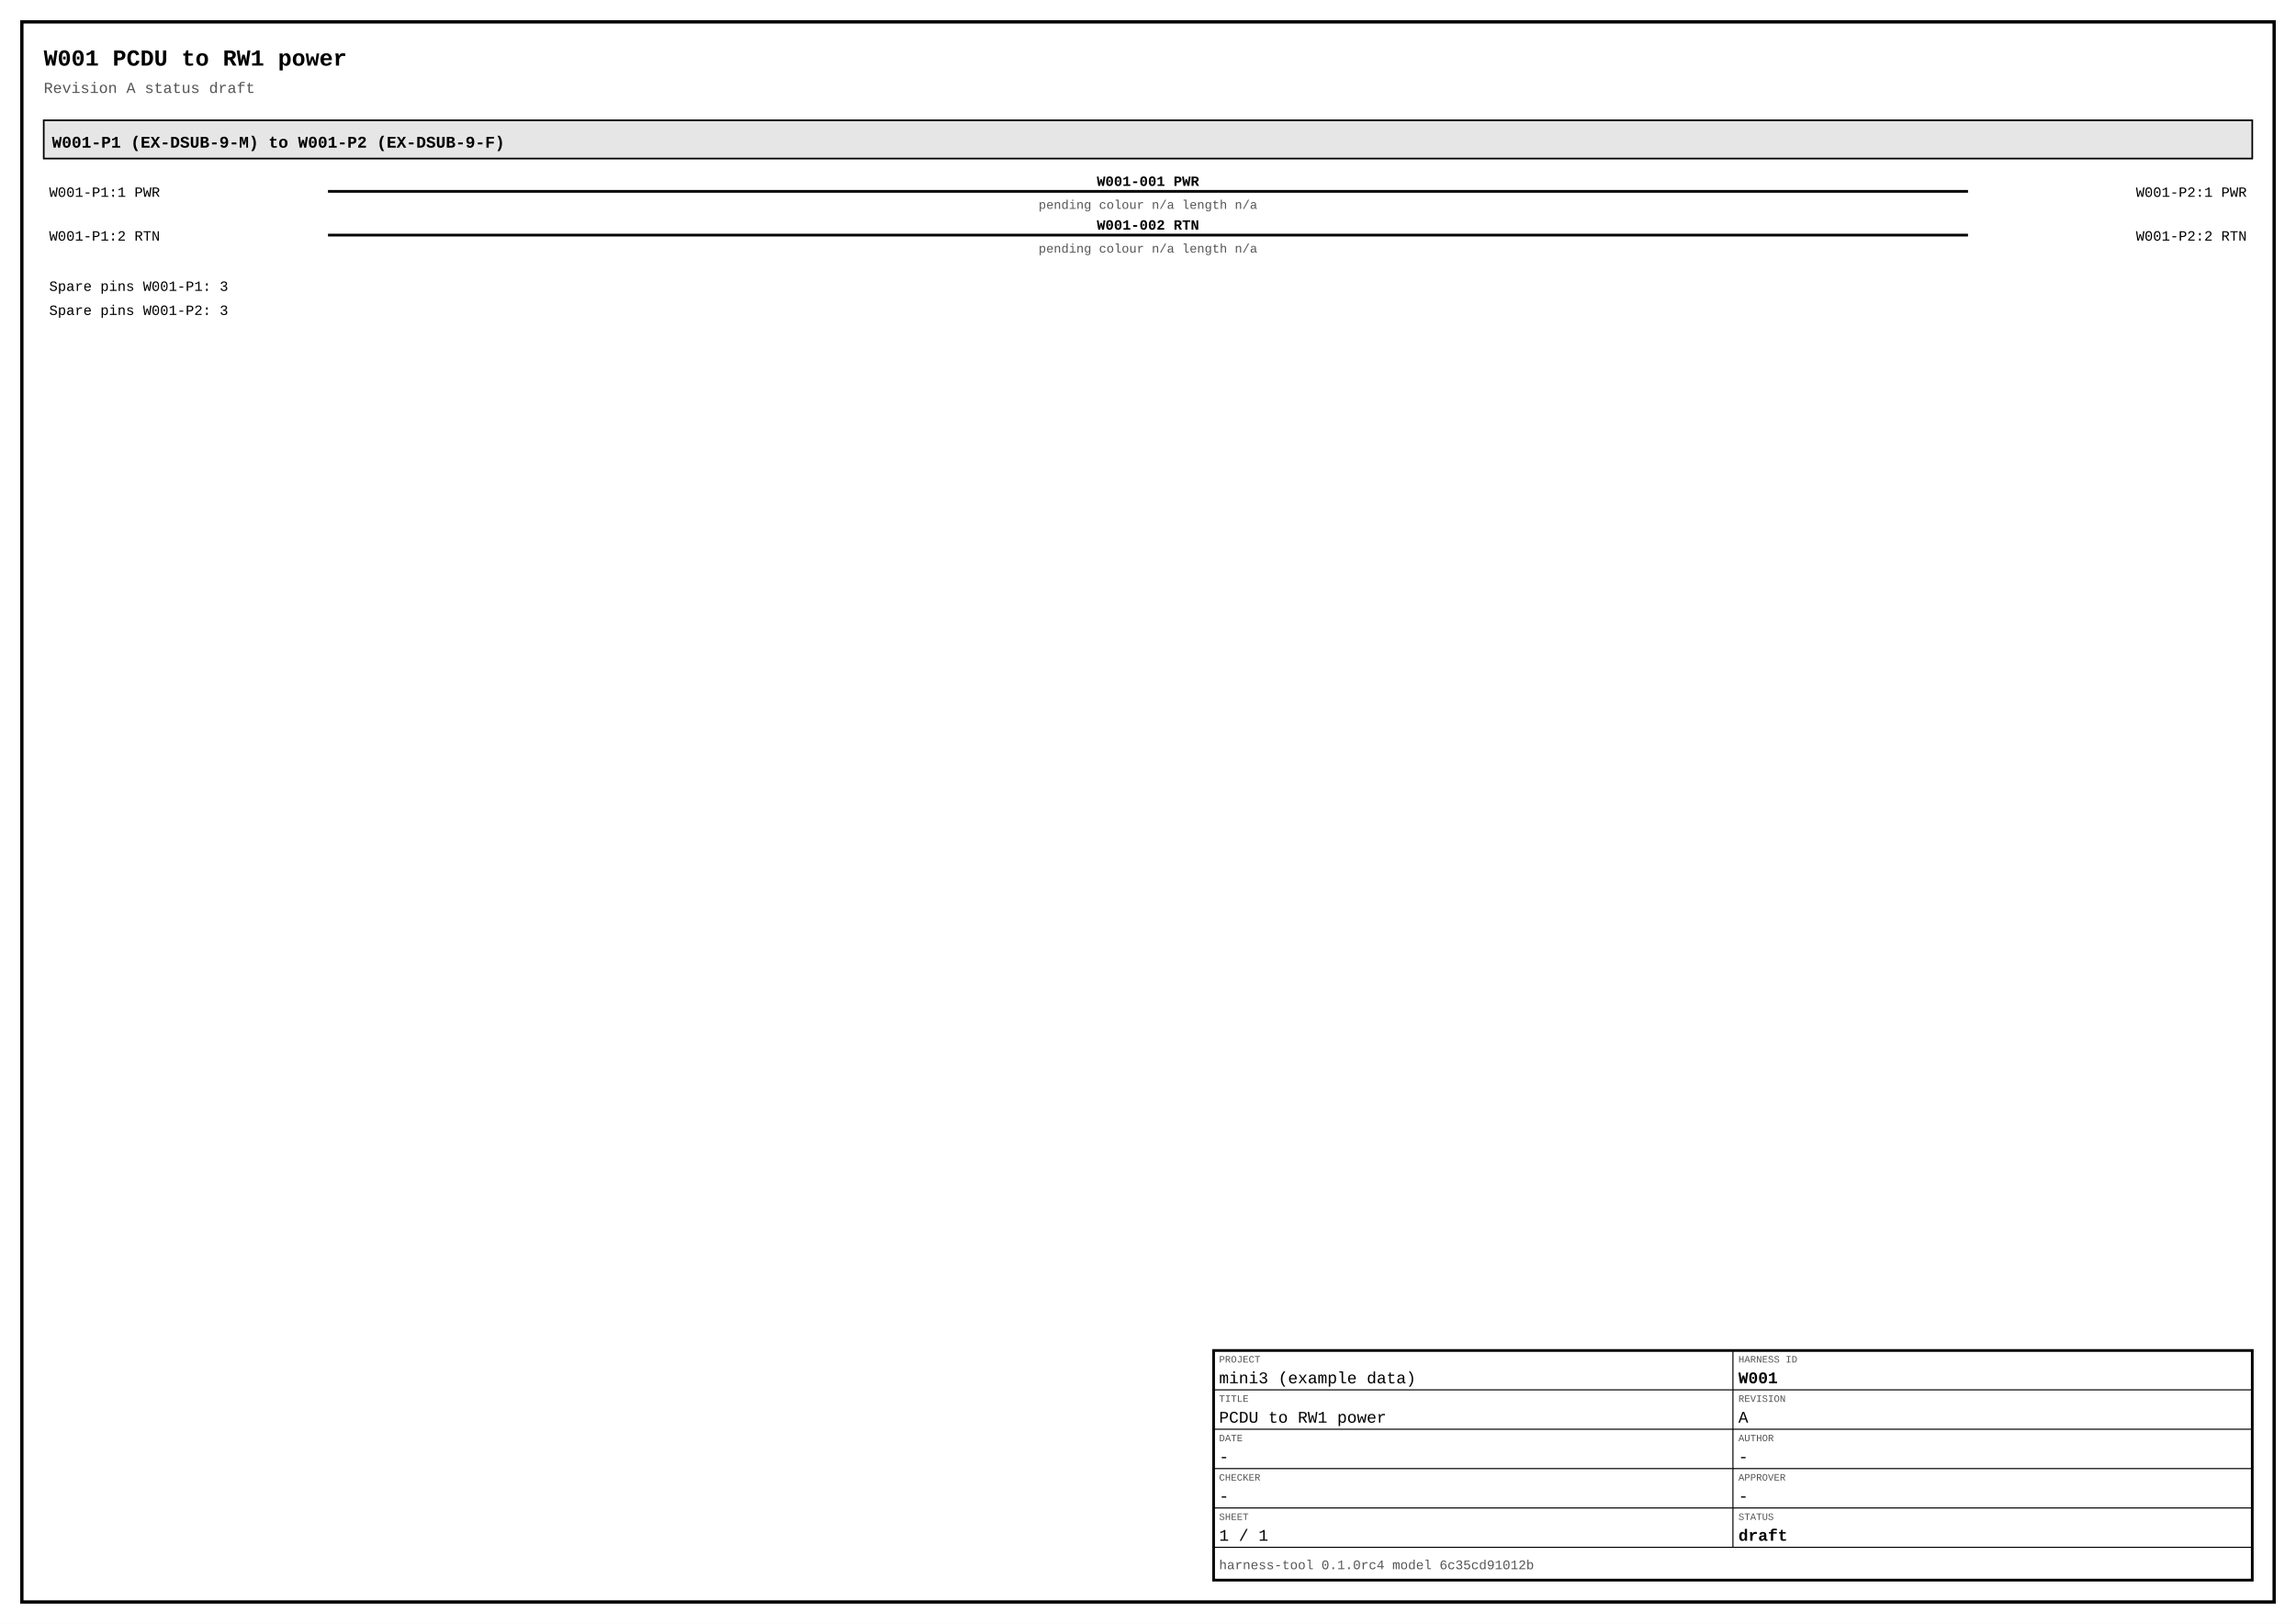
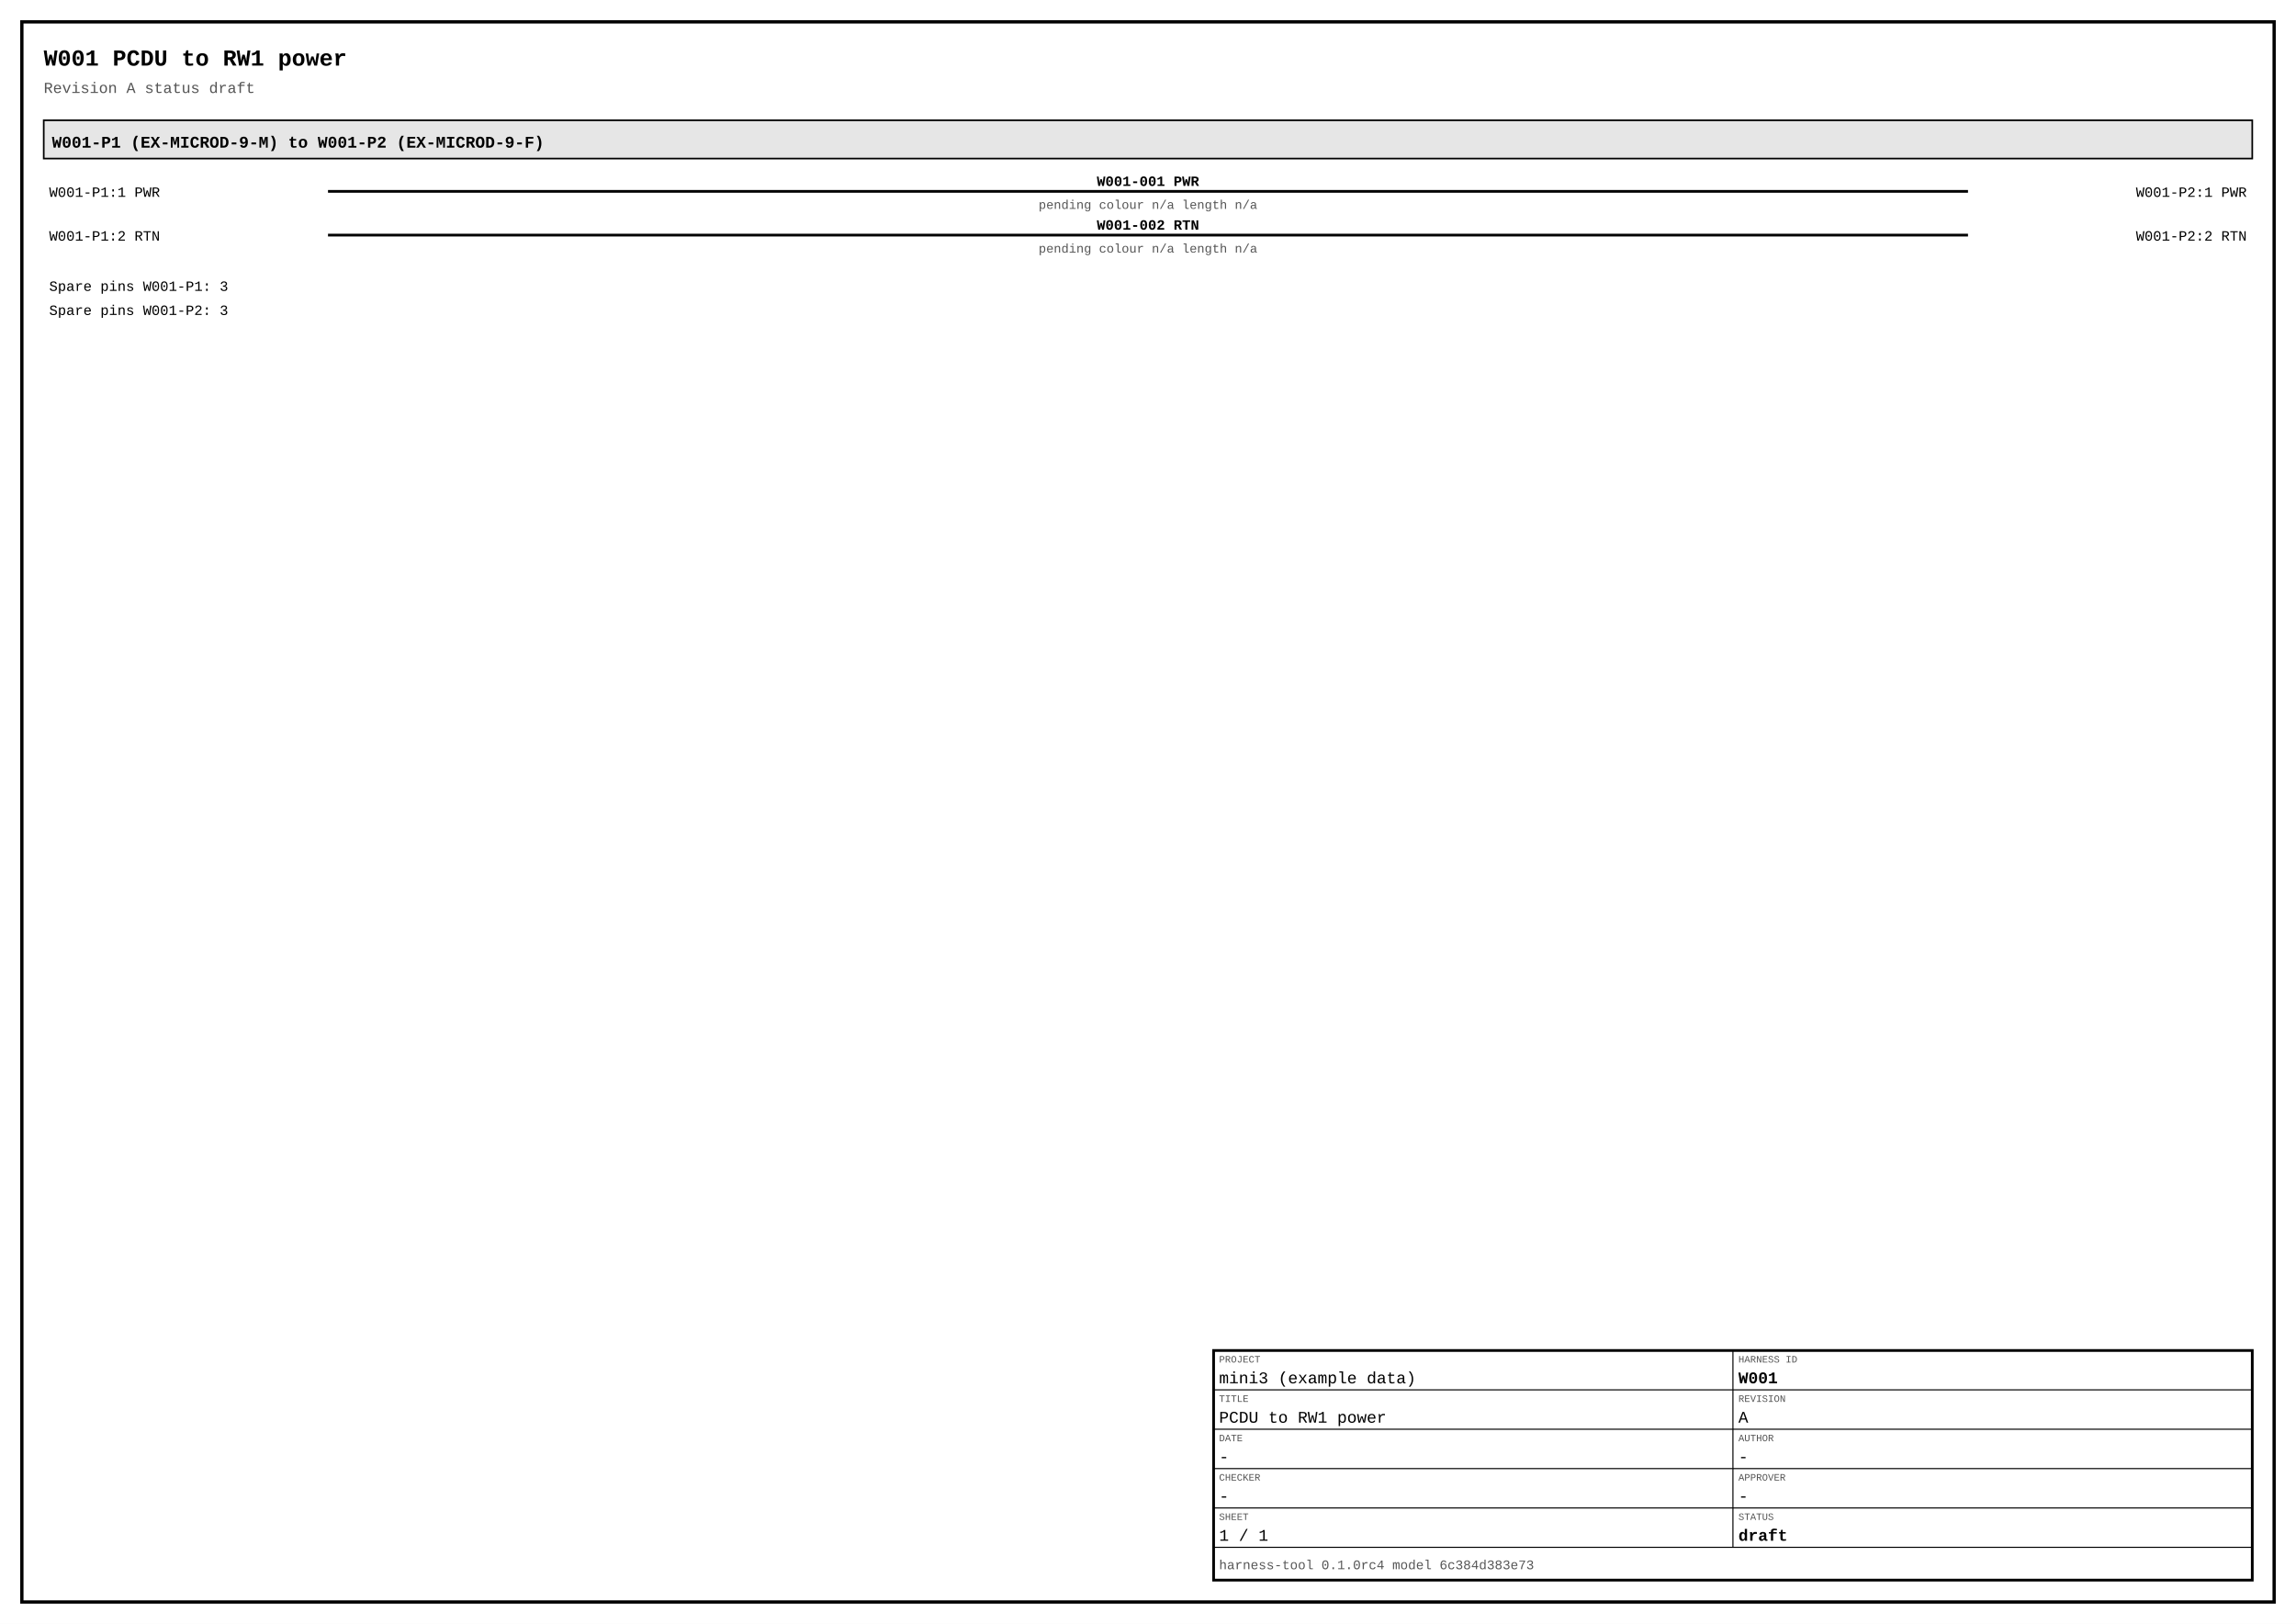
<svg xmlns="http://www.w3.org/2000/svg" width="420mm" height="297mm" viewBox="0 0 420 297" font-family="Courier New, Courier, monospace">
  <rect x="0" y="0" width="420" height="297" fill="#ffffff" />
  <rect x="4" y="4" width="412" height="289" fill="none" stroke="#000000" stroke-width="0.6" />
  <text x="8" y="12" font-size="4.2" font-weight="bold" text-anchor="start" fill="#000000">W001  PCDU to RW1 power</text>
  <text x="8" y="17" font-size="2.8" text-anchor="start" fill="#555555">Revision A  status draft</text>
  <rect x="8" y="22" width="404" height="7" fill="#e6e6e6" stroke="#000000" stroke-width="0.3" />
-   <text x="9.5" y="27" font-size="3" font-weight="bold" text-anchor="start" fill="#000000">W001-P1 (EX-DSUB-9-M)  to  W001-P2 (EX-DSUB-9-F)</text>
+   <text x="9.5" y="27" font-size="3" font-weight="bold" text-anchor="start" fill="#000000">W001-P1 (EX-MICROD-9-M)  to  W001-P2 (EX-MICROD-9-F)</text>
  <text x="9" y="36" font-size="2.6" text-anchor="start" fill="#000000">W001-P1:1 PWR</text>
  <text x="411" y="36" font-size="2.6" text-anchor="end" fill="#000000">W001-P2:1 PWR</text>
  <line x1="60" y1="35" x2="360" y2="35" stroke="#000000" stroke-width="0.5" />
  <text x="210" y="34" font-size="2.6" font-weight="bold" text-anchor="middle" fill="#000000">W001-001  PWR</text>
  <text x="210" y="38.2" font-size="2.3" text-anchor="middle" fill="#555555">pending  colour n/a  length n/a  </text>
  <text x="9" y="44" font-size="2.6" text-anchor="start" fill="#000000">W001-P1:2 RTN</text>
  <text x="411" y="44" font-size="2.6" text-anchor="end" fill="#000000">W001-P2:2 RTN</text>
  <line x1="60" y1="43" x2="360" y2="43" stroke="#000000" stroke-width="0.5" />
  <text x="210" y="42" font-size="2.6" font-weight="bold" text-anchor="middle" fill="#000000">W001-002  RTN</text>
  <text x="210" y="46.2" font-size="2.3" text-anchor="middle" fill="#555555">pending  colour n/a  length n/a  </text>
  <text x="9" y="53.2" font-size="2.6" text-anchor="start" fill="#000000">Spare pins W001-P1: 3</text>
  <text x="9" y="57.6" font-size="2.6" text-anchor="start" fill="#000000">Spare pins W001-P2: 3</text>
  <rect x="222" y="247" width="190" height="42" fill="none" stroke="#000000" stroke-width="0.5" />
  <line x1="222" y1="247" x2="317" y2="247" stroke="#000000" stroke-width="0.2" />
  <text x="223" y="249.2" font-size="1.8" text-anchor="start" fill="#555555">PROJECT</text>
  <text x="223" y="253" font-size="3" text-anchor="start" fill="#000000">mini3 (example data)</text>
  <line x1="317" y1="247" x2="412" y2="247" stroke="#000000" stroke-width="0.2" />
  <text x="318" y="249.2" font-size="1.8" text-anchor="start" fill="#555555">HARNESS ID</text>
  <text x="318" y="253" font-size="3" font-weight="bold" text-anchor="start" fill="#000000">W001</text>
  <line x1="222" y1="254.2" x2="317" y2="254.2" stroke="#000000" stroke-width="0.2" />
  <text x="223" y="256.4" font-size="1.8" text-anchor="start" fill="#555555">TITLE</text>
  <text x="223" y="260.2" font-size="3" text-anchor="start" fill="#000000">PCDU to RW1 power</text>
  <line x1="317" y1="254.2" x2="412" y2="254.2" stroke="#000000" stroke-width="0.2" />
  <text x="318" y="256.4" font-size="1.8" text-anchor="start" fill="#555555">REVISION</text>
  <text x="318" y="260.2" font-size="3" text-anchor="start" fill="#000000">A</text>
  <line x1="222" y1="261.4" x2="317" y2="261.4" stroke="#000000" stroke-width="0.2" />
  <text x="223" y="263.6" font-size="1.8" text-anchor="start" fill="#555555">DATE</text>
  <text x="223" y="267.4" font-size="3" text-anchor="start" fill="#000000">-</text>
  <line x1="317" y1="261.4" x2="412" y2="261.4" stroke="#000000" stroke-width="0.2" />
  <text x="318" y="263.6" font-size="1.8" text-anchor="start" fill="#555555">AUTHOR</text>
  <text x="318" y="267.4" font-size="3" text-anchor="start" fill="#000000">-</text>
  <line x1="222" y1="268.6" x2="317" y2="268.6" stroke="#000000" stroke-width="0.2" />
  <text x="223" y="270.8" font-size="1.8" text-anchor="start" fill="#555555">CHECKER</text>
  <text x="223" y="274.6" font-size="3" text-anchor="start" fill="#000000">-</text>
  <line x1="317" y1="268.6" x2="412" y2="268.6" stroke="#000000" stroke-width="0.2" />
  <text x="318" y="270.8" font-size="1.8" text-anchor="start" fill="#555555">APPROVER</text>
  <text x="318" y="274.6" font-size="3" text-anchor="start" fill="#000000">-</text>
  <line x1="222" y1="275.8" x2="317" y2="275.8" stroke="#000000" stroke-width="0.2" />
  <text x="223" y="278" font-size="1.8" text-anchor="start" fill="#555555">SHEET</text>
  <text x="223" y="281.8" font-size="3" text-anchor="start" fill="#000000">1 / 1</text>
  <line x1="317" y1="275.8" x2="412" y2="275.8" stroke="#000000" stroke-width="0.2" />
  <text x="318" y="278" font-size="1.8" text-anchor="start" fill="#555555">STATUS</text>
  <text x="318" y="281.8" font-size="3" font-weight="bold" text-anchor="start" fill="#000000">draft</text>
  <line x1="317" y1="247" x2="317" y2="283" stroke="#000000" stroke-width="0.2" />
  <line x1="222" y1="283" x2="412" y2="283" stroke="#000000" stroke-width="0.2" />
-   <text x="223" y="287" font-size="2.4" text-anchor="start" fill="#555555">harness-tool 0.1.0rc4 model 6c35cd91012b</text>
+   <text x="223" y="287" font-size="2.4" text-anchor="start" fill="#555555">harness-tool 0.1.0rc4 model 6c384d383e73</text>
</svg>
